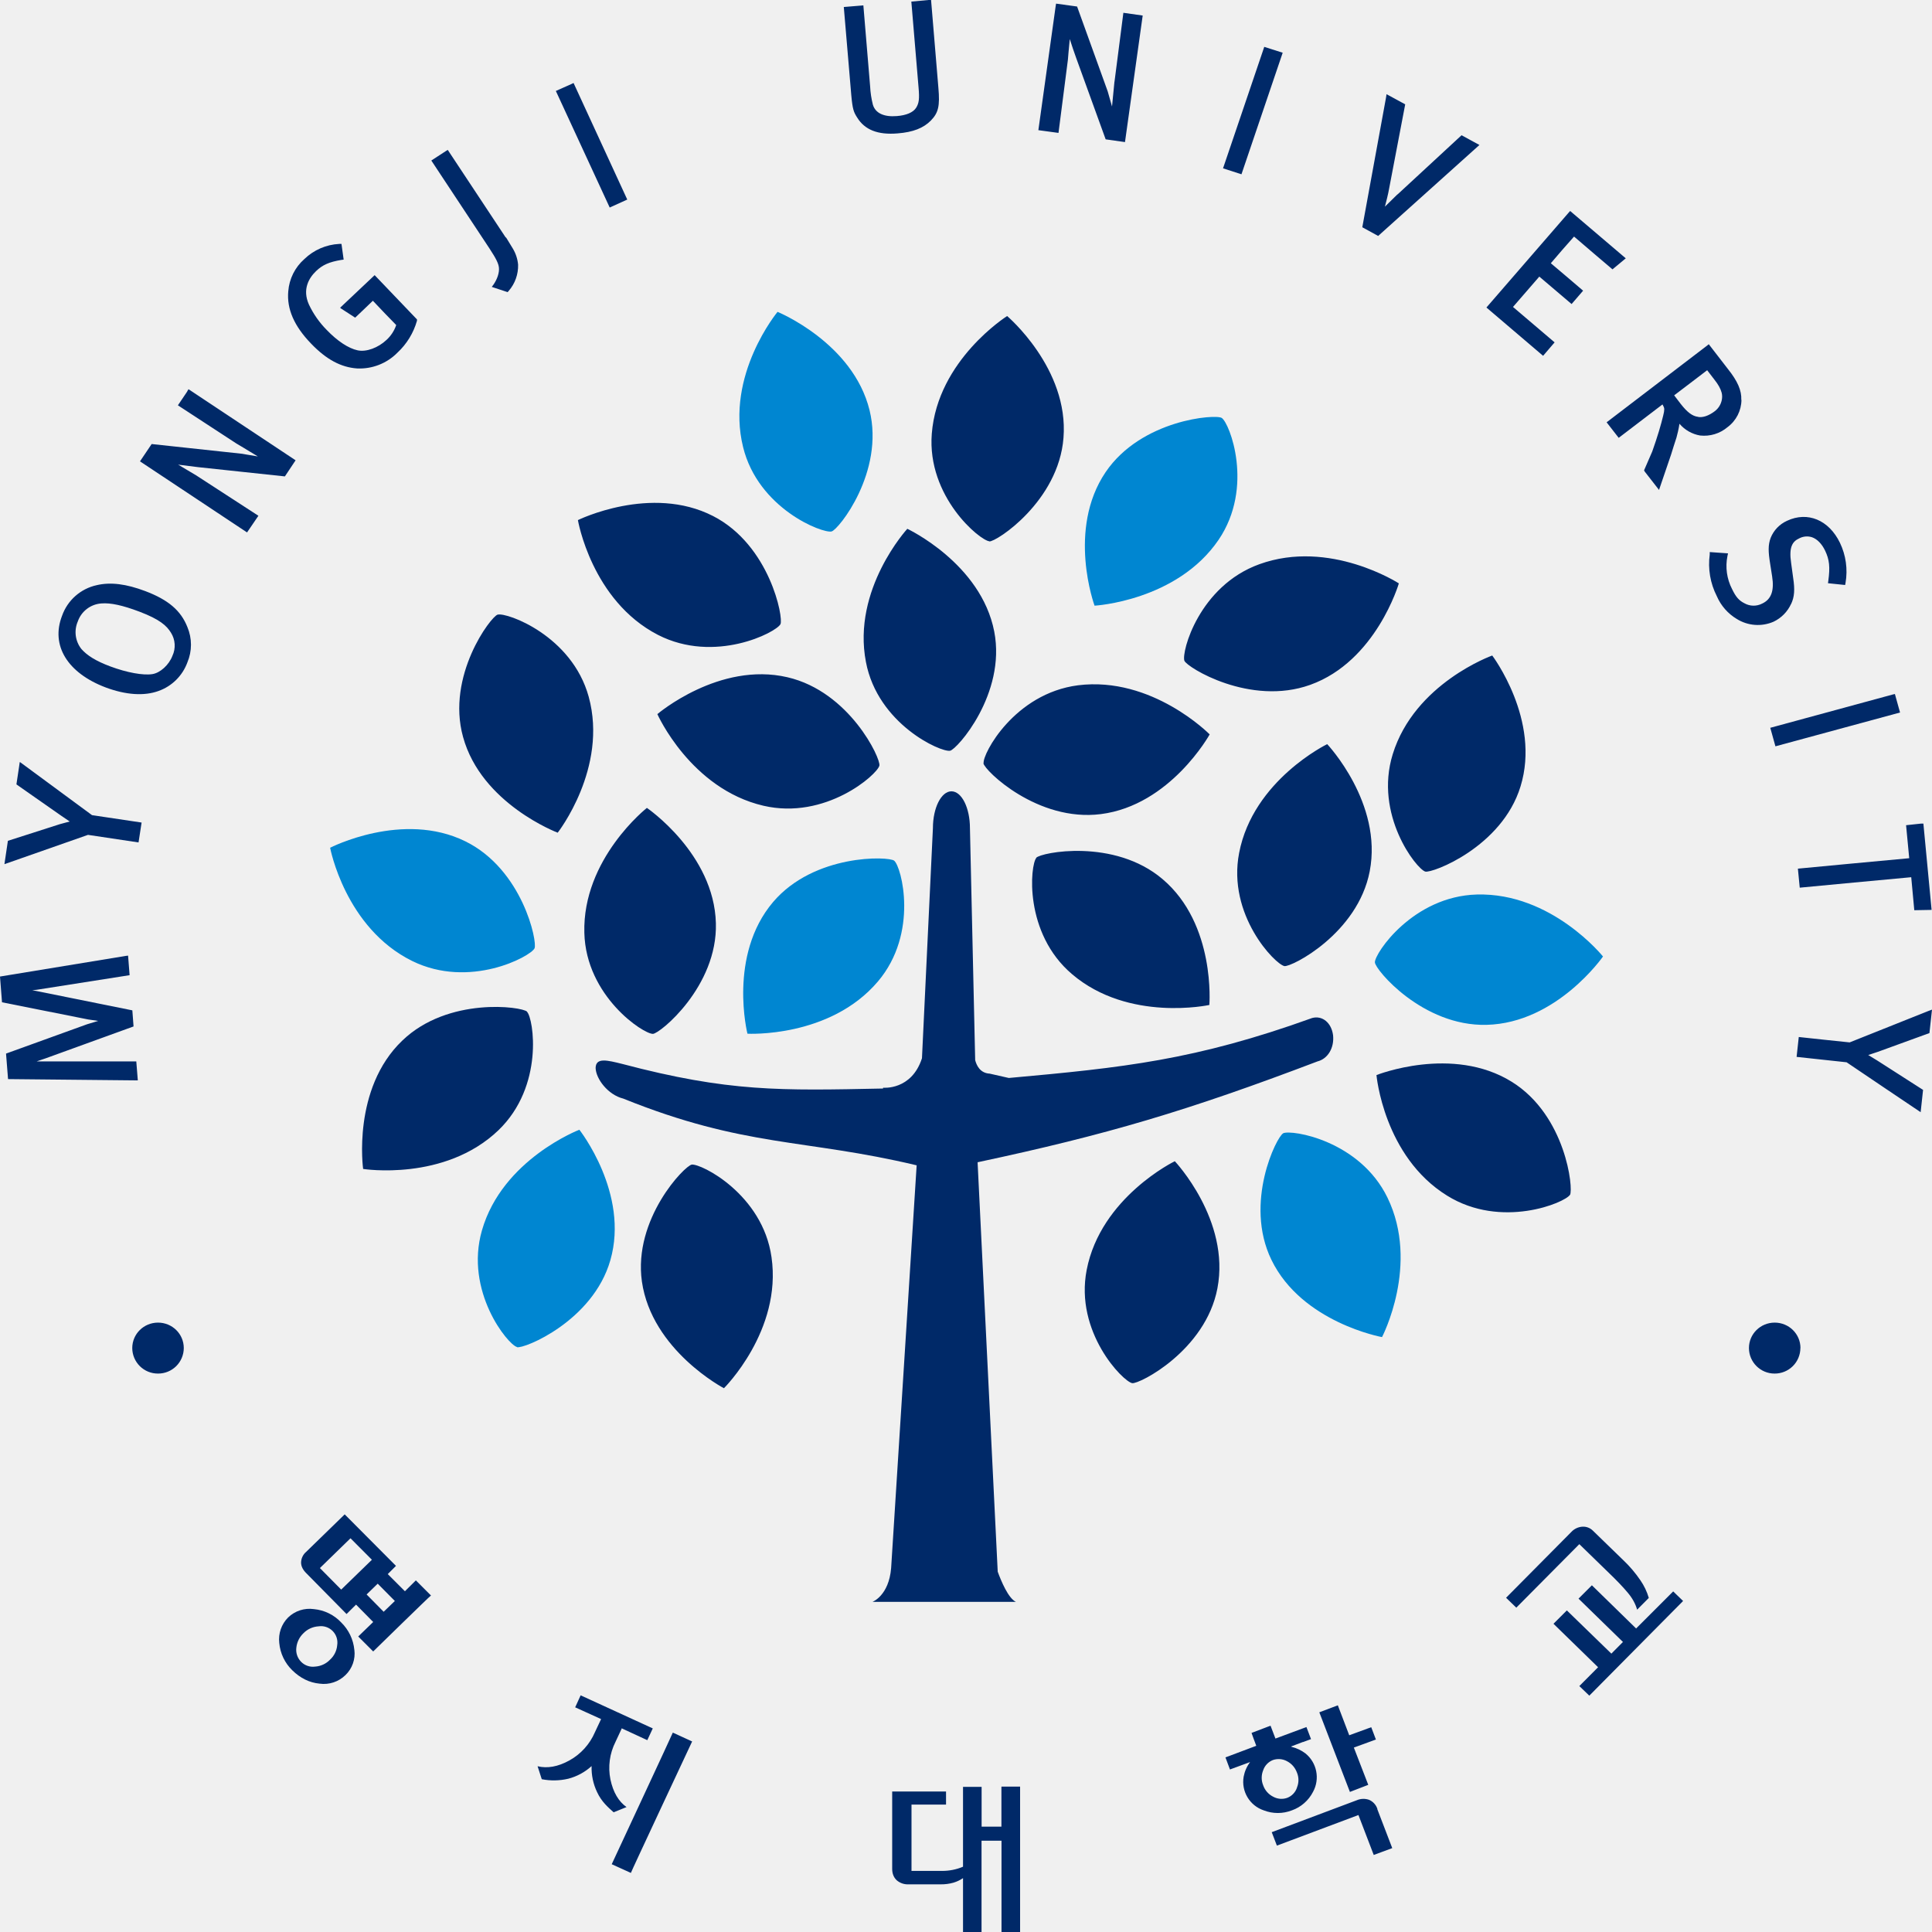
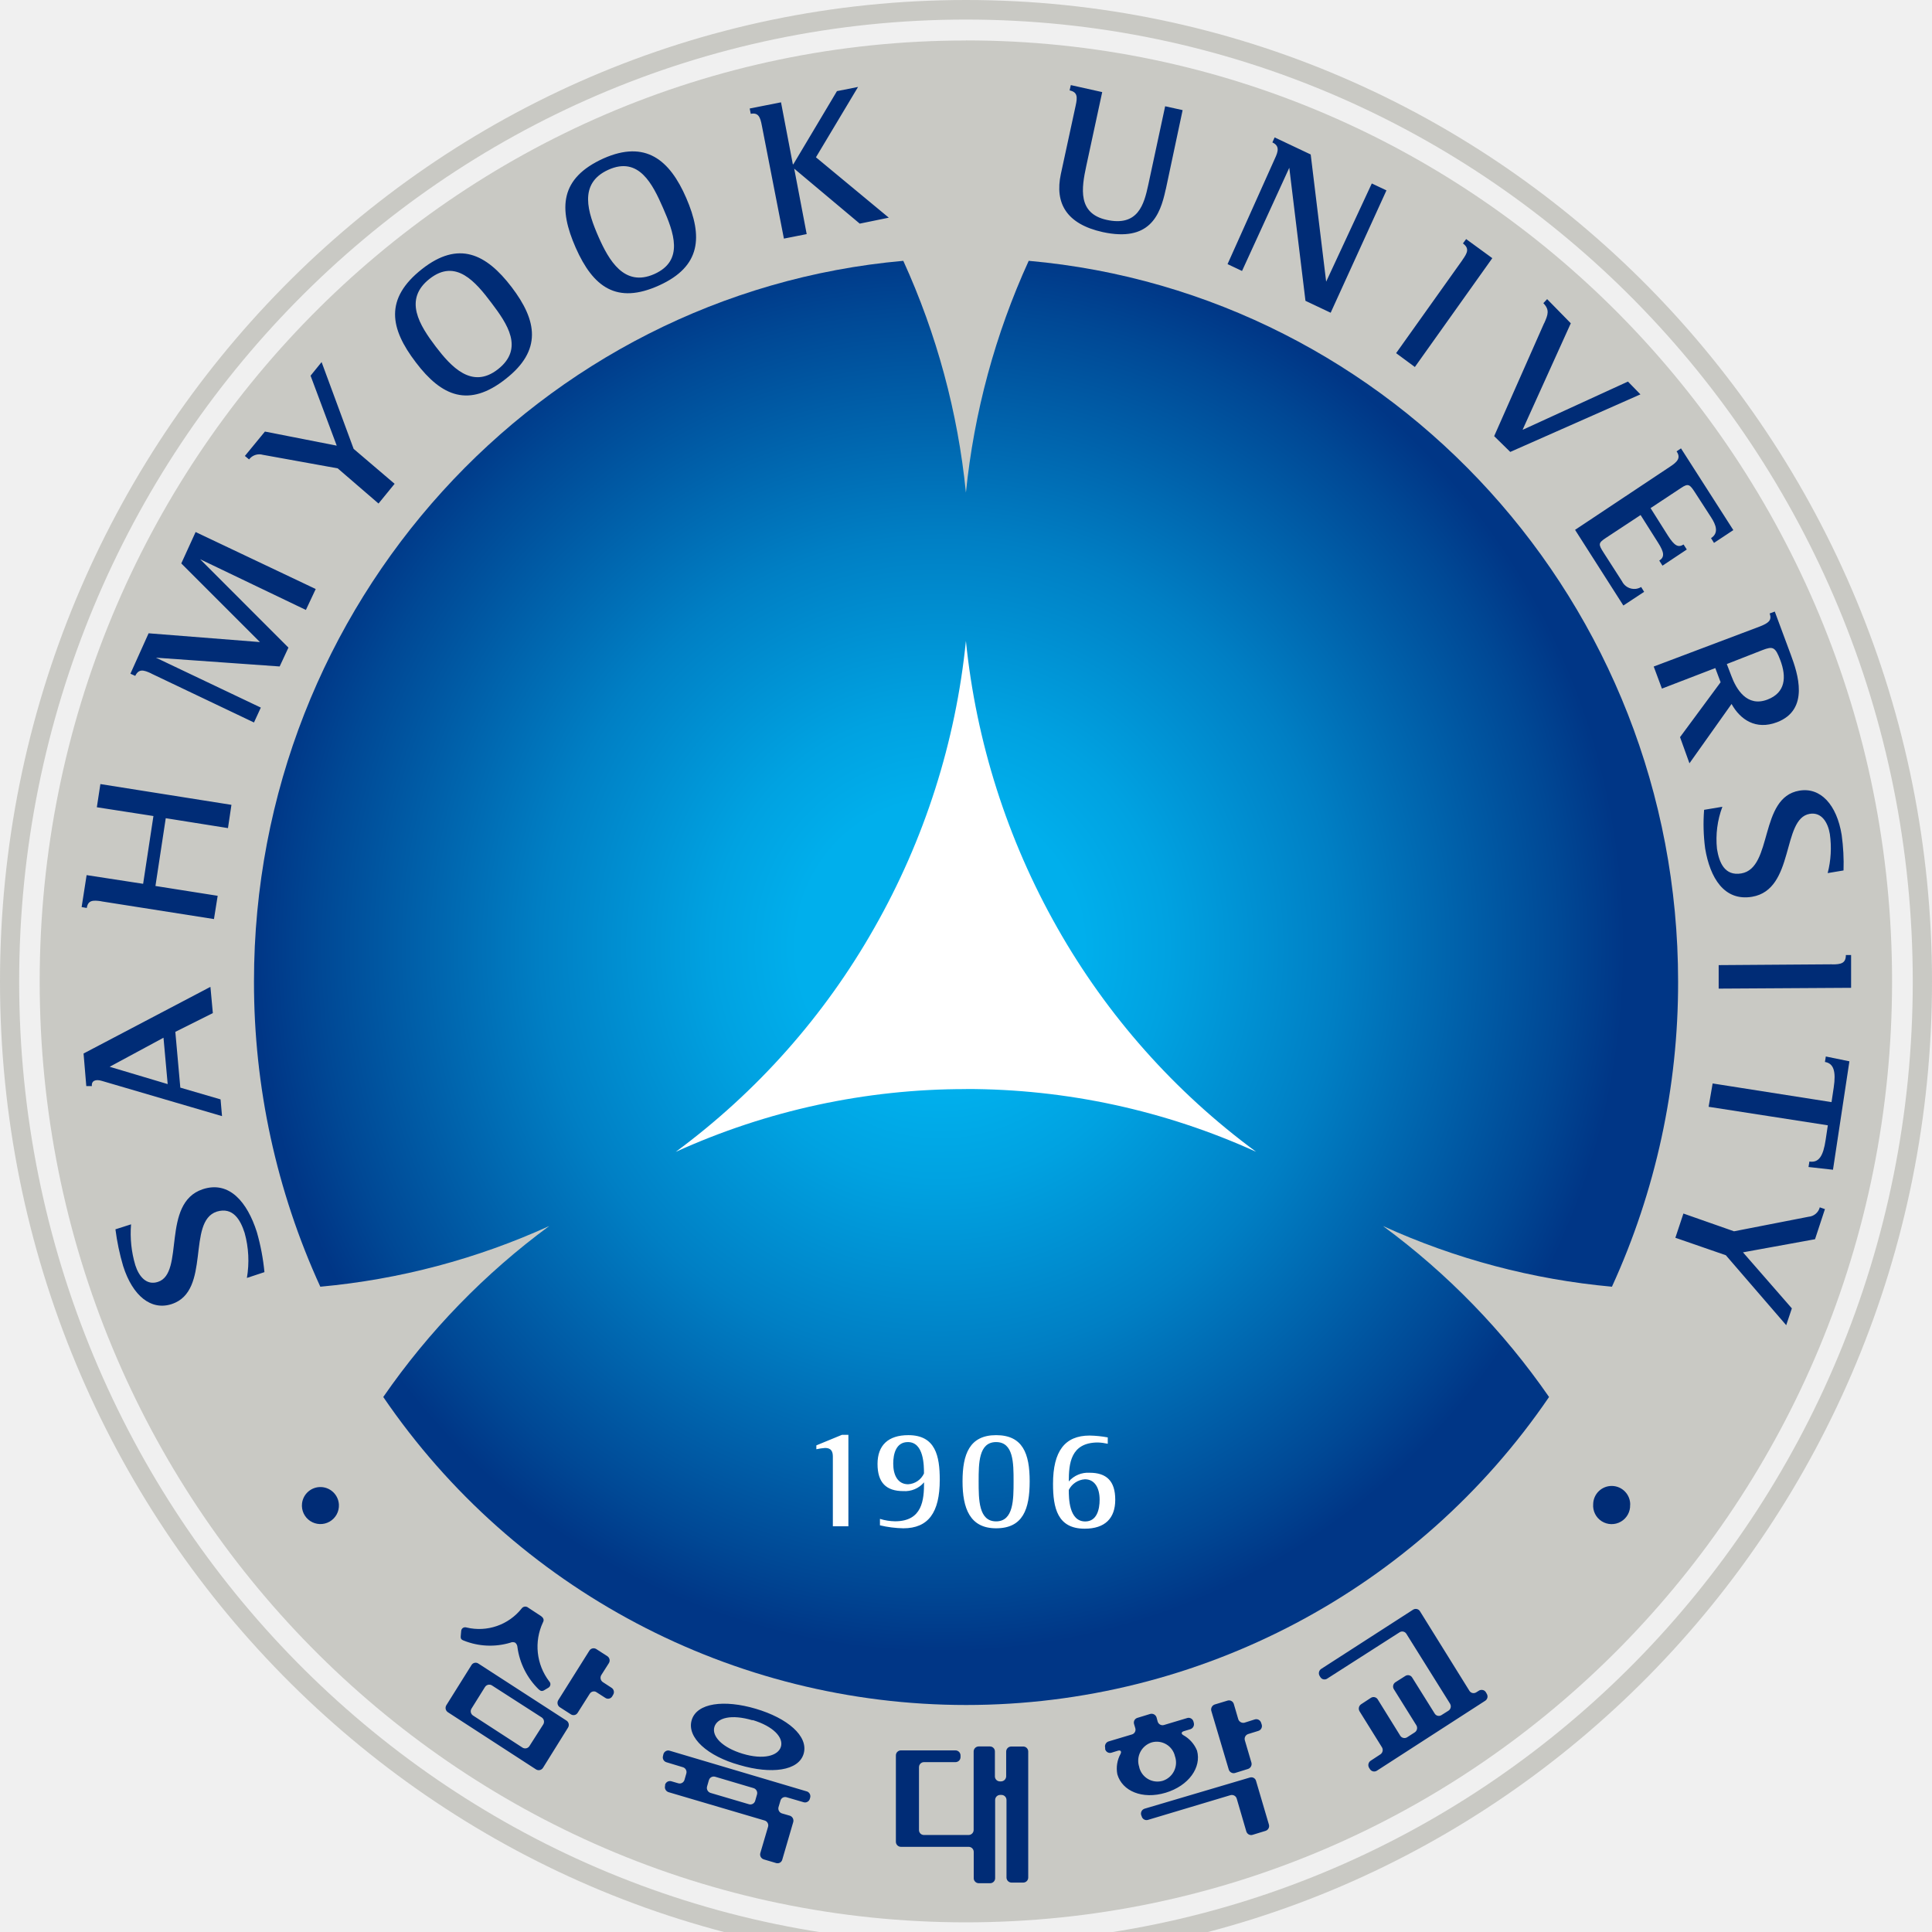
<svg xmlns="http://www.w3.org/2000/svg" width="24" height="24" fill="none" viewBox="0 0 24 24">
  <g clip-path="url(#a)">
-     <path fill="#002968" d="m19.62 19.183.365.355c.098.094.177.177.234.245.059.07.097.139.118.213l.145-.146a.76.76 0 0 0-.105-.22 1.526 1.526 0 0 0-.213-.25l-.376-.365a.17.17 0 0 0-.131-.05.205.205 0 0 0-.137.065l-.811.818.127.123.782-.788h.002Z" />
-     <path fill="#002968" d="m20.325 20.23-.55-.537-.166.166.553.539h-.002l-.143.144-.553-.537-.166.166.554.54-.232.233h-.002l.125.12 1.165-1.176-.123-.119-.46.46Zm-7.885 1.967v.494h-.246v-.494h-.231v.992a.66.66 0 0 1-.265.052h-.375v-.824h.429v-.162h-.669v.961c0 .06.02.108.057.142a.21.21 0 0 0 .145.05h.401a.565.565 0 0 0 .159-.021.435.435 0 0 0 .118-.056V24h.23v-1.134h.248V24h.231v-1.806h-.231v.003Zm-4.082-.674.24.11s-.764 1.63-.761 1.633l-.238-.108s.761-1.633.759-1.635Zm-.635-.05-.077.165a.718.718 0 0 0-.063.467c.034.16.102.274.2.343l-.16.065c-.067-.06-.15-.13-.206-.251a.7.7 0 0 1-.068-.323.687.687 0 0 1-.29.157.779.779 0 0 1-.329.006l-.052-.161c.12.029.252.007.395-.072a.728.728 0 0 0 .317-.35l.077-.164-.322-.146.068-.149.896.411-.068.146-.32-.148.002.005Zm9.387.997a.185.185 0 0 0-.103-.112.21.21 0 0 0-.152.005l-1.057.397.064.167 1.013-.38.19.496.23-.085-.186-.485.002-.002Zm-.349-.913-.142-.373-.23.087.38.989.228-.088-.179-.463.274-.1-.058-.153-.273.1Zm-.573.083.098-.036-.057-.15-.385.143-.061-.16-.236.09.027.075.032.085-.383.144.056.15.098-.036.152-.056a.436.436 0 0 0-.08.182.374.374 0 0 0 .25.418.48.48 0 0 0 .349 0 .472.472 0 0 0 .263-.23.38.38 0 0 0-.095-.478.464.464 0 0 0-.168-.08l-.011-.005.147-.056h.004Zm-.077.568a.205.205 0 0 1-.122.126.212.212 0 0 1-.172-.014.25.25 0 0 1-.125-.141.247.247 0 0 1 0-.189.208.208 0 0 1 .12-.126.217.217 0 0 1 .175.014c.059.031.1.078.124.141a.242.242 0 0 1 0 .187v.002ZM5.354 19.82l-.188-.188-.136.135-.213-.213.102-.102-.637-.64-.478.465a.18.18 0 0 0-.064.133c0 .047.023.092.066.134l.499.506.118-.117.213.216-.186.18.186.186s.71-.694.714-.692l.004-.002Zm-1.115-.073-.265-.268.38-.37.266.267-.381.37Zm.528.276-.213-.216.138-.134.213.215-.138.133v.002Zm-.365.474a.55.55 0 0 0-.163-.342.533.533 0 0 0-.34-.166.382.382 0 0 0-.32.104.385.385 0 0 0-.11.316.54.54 0 0 0 .162.34c.1.098.213.154.34.166a.383.383 0 0 0 .32-.106.37.37 0 0 0 .111-.315v.003Zm-.487.206a.204.204 0 0 1-.175-.06.212.212 0 0 1-.059-.173.29.29 0 0 1 .089-.182.285.285 0 0 1 .186-.085.204.204 0 0 1 .233.233.276.276 0 0 1-.09.182.28.28 0 0 1-.184.085Z" />
-     <path fill="#0086D1" d="M10.33 6.602c.086-.02.66-.74.472-1.506-.207-.84-1.143-1.222-1.143-1.222s-.65.784-.428 1.68c.188.765.986 1.075 1.1 1.048Zm4.847-1.41c-.072-.05-.997.018-1.442.672-.485.716-.138 1.66-.138 1.66s1.023-.057 1.542-.82c.442-.654.136-1.449.038-1.512ZM6.64 11.781c.039-.079-.147-.98-.86-1.33-.779-.383-1.679.08-1.679.08s.186.996 1.02 1.407c.712.35 1.467-.054 1.519-.157Zm-.218 4.954c.084.025.943-.323 1.16-1.08.239-.831-.385-1.621-.385-1.621s-.956.366-1.21 1.25c-.218.757.322 1.42.435 1.449v.002Zm10.658-4.779c0 .085.59.795 1.387.775.872-.022 1.446-.849 1.446-.849s-.637-.795-1.567-.77c-.793.022-1.27.73-1.267.844Zm-1.14 2.123c-.08.038-.49.862-.146 1.571.379.78 1.374.96 1.374.96s.471-.901.068-1.732c-.345-.71-1.19-.849-1.297-.8Zm-4.832-3.387c-.066-.056-.993-.088-1.505.514-.562.663-.318 1.635-.318 1.635s1.023.056 1.621-.649c.51-.602.293-1.426.202-1.5Z" />
-     <path fill="#002968" d="M6.182 7.635c-.084.023-.64.76-.43 1.519.228.833 1.176 1.19 1.176 1.19s.628-.802.385-1.689c-.209-.759-1.016-1.049-1.129-1.02h-.002Zm13.321 7.209c.045-.074-.05-.988-.724-1.406-.739-.458-1.68-.083-1.68-.083s.089 1.01.878 1.498c.673.418 1.464.088 1.526-.011v.002Zm-7.287-5.363c.012.088.671.733 1.46.632.864-.11 1.351-.99 1.351-.99s-.714-.726-1.636-.61c-.79.102-1.188.854-1.172.968h-.003Zm5.489 1.346c.084.024.952-.304 1.183-1.056.256-.826-.351-1.628-.351-1.628s-.964.344-1.236 1.226c-.233.752.293 1.424.404 1.458Zm-11.158 1.74c-.061-.063-.98-.189-1.55.36-.626.599-.486 1.594-.486 1.594s1.011.16 1.68-.48c.571-.549.437-1.389.356-1.472v-.002Zm2.047 1.9c-.087.011-.73.674-.62 1.453.123.856 1.019 1.325 1.019 1.325s.723-.716.591-1.628c-.11-.78-.875-1.166-.993-1.15h.003Zm-.483-1.624c.086-.002.803-.588.782-1.374-.022-.865-.857-1.433-.857-1.433s-.802.631-.777 1.552c.02.788.734 1.258.852 1.255Zm3.691-3.517c.086-.015.698-.707.549-1.48-.164-.848-1.08-1.277-1.08-1.277s-.689.75-.514 1.655c.147.772.93 1.123 1.045 1.102Zm-.878.184c.02-.085-.37-.918-1.142-1.097-.848-.198-1.616.458-1.616.458s.412.927 1.317 1.138c.773.18 1.414-.386 1.441-.498ZM9.695 7.754c.041-.076-.131-.981-.836-1.343-.773-.397-1.68.05-1.68.05s.17 1.001.995 1.426c.705.361 1.467-.03 1.521-.133Zm5.018.454c.03.081.816.568 1.564.299.818-.294 1.1-1.26 1.1-1.26s-.858-.555-1.733-.238c-.748.27-.97 1.09-.931 1.2Zm-1.841 2.448c.056-.067.968-.247 1.57.265.663.561.581 1.563.581 1.563s-1 .218-1.705-.382c-.603-.512-.521-1.358-.444-1.446h-.002Zm3.083 1.345c.086.016.911-.404 1.06-1.177.164-.848-.528-1.58-.528-1.58s-.92.446-1.094 1.351c-.15.773.448 1.384.562 1.406Zm-1.891 5.181c.086.016.911-.404 1.059-1.177.163-.848-.529-1.58-.529-1.58s-.92.446-1.095 1.351c-.15.773.45 1.384.565 1.406ZM12.289 6.726c.088.007.861-.5.922-1.287.069-.862-.7-1.513-.7-1.513s-.864.543-.936 1.462c-.061.783.598 1.327.716 1.336l-.002.002Z" />
-     <path fill="#002968" d="M16.56 12.861c-.02-.157-.134-.249-.26-.215-1.451.523-2.347.617-3.768.745l-.238-.054c-.12-.006-.164-.105-.18-.168l-.065-2.881c0-.252-.102-.458-.23-.458-.126 0-.23.204-.23.458l-.136 2.858c-.13.402-.483.366-.483.366v.01c-1.274.026-1.918.044-3.242-.306-.183-.045-.326-.083-.329.05.003.134.152.334.343.381 1.514.611 2.25.496 3.645.829l-.317 5.003c-.028.344-.232.42-.232.42h1.782c-.095-.045-.183-.258-.226-.375l-.25-5.086c1.605-.342 2.605-.638 4.223-1.253.127-.032.209-.167.193-.324Zm-16 .324H.456l.052-.018.059-.02 1.092-.396-.015-.2-1.2-.242-.043-.007.057-.007 1.152-.181-.019-.243-.031.004-1.56.256.025.32 1.07.213.125.018-.139.042-1.006.364.025.317 1.612.016-.019-.236H.56ZM.245 9.468l-.007.05-.034.226.556.389.106.072-.122.033-.646.207-.043.29 1.038-.364.628.094.038-.247-.616-.092-.893-.658H.245Zm1.56-2.125c-.238-.09-.431-.114-.603-.074a.59.59 0 0 0-.431.38c-.143.368.066.71.54.89.251.094.48.11.66.044a.593.593 0 0 0 .357-.355.564.564 0 0 0 0-.438c-.081-.206-.238-.339-.523-.447Zm.337.804c-.043.113-.152.212-.249.227-.113.018-.315-.018-.524-.096-.174-.065-.285-.133-.358-.216a.336.336 0 0 1-.045-.341.335.335 0 0 1 .295-.225c.113-.009.262.023.473.103.25.095.336.173.39.261a.3.3 0 0 1 .018.287Zm.186-3.287-.118.175.726.474s.152.09.267.161c-.095-.015-.195-.033-.195-.033l-1.124-.121-.145.215 1.33.883.141-.207-.775-.503-.222-.132.247.031 1.079.115.133-.2-1.33-.883-.016.025h.002Zm1.9-1.033.184.119s.185-.175.22-.21c.033.037.267.28.29.302a.445.445 0 0 1-.12.184c-.105.099-.252.153-.359.13-.113-.024-.251-.114-.385-.254a1.135 1.135 0 0 1-.22-.314c-.086-.19 0-.332.09-.418.08-.076.162-.112.311-.137l.03-.004-.027-.195h-.028a.672.672 0 0 0-.433.188.593.593 0 0 0-.2.4c-.02.22.073.433.284.651.19.198.372.294.571.308a.66.66 0 0 0 .501-.196.863.863 0 0 0 .243-.397v-.016l-.526-.55-.426.402v.007Zm2.054-.877-.72-1.088-.024.015-.18.117.722 1.092c.084.128.113.188.118.24.006.06-.02.14-.066.207l-.023.031.197.065.014-.016a.476.476 0 0 0 .116-.325.47.47 0 0 0-.064-.198l-.086-.141-.004.002Zm.816-1.906-.193.086.669 1.448.218-.099-.667-1.448-.027.013ZM11.564 0h-.03l-.213.02.09 1.071c.012.137.005.19-.03.247-.037.059-.123.095-.241.104-.159.013-.266-.036-.297-.142a1.16 1.16 0 0 1-.034-.227L10.725.067l-.243.02.093 1.096c.016.176.03.21.073.277.093.152.256.218.503.197.19-.015.32-.065.413-.16.093-.096.113-.179.093-.406L11.566 0h-.002Zm2.28 1.015-.03.308-.054-.189-.38-1.053-.261-.036-.005.03-.215 1.542.25.034.117-.91s.011-.14.023-.256c.025.079.054.164.08.236l.366 1.01.24.034.22-1.572-.24-.034-.11.854v.002Zm1.852-.406-.503 1.482.229.074.512-1.51-.229-.073-.009.027Zm1.664 1.805-.156.153c.018-.07.04-.153.054-.234l.198-1.037-.232-.126-.006.04-.295 1.613.197.108 1.258-1.13-.222-.121-.796.736v-.002Zm2.195.526c.04.036.476.406.476.406l.165-.137-.691-.588-.02.022-1.02 1.177.704.6.143-.167-.517-.44.327-.377.401.341.143-.166s-.36-.308-.401-.341c.031-.038.253-.294.287-.33h.003Zm2.076 2.028c.005-.117-.045-.232-.166-.384l-.238-.308-.022.018-1.247.952.15.193.544-.415c.009.018.022.038.022.058 0 .02-.004.047-.013.08-.027.113-.07.26-.136.446l-.102.235.009.016.177.227.15-.44.033-.106.034-.105c.012-.043.027-.106.037-.171a.433.433 0 0 0 .256.146.45.45 0 0 0 .34-.103.427.427 0 0 0 .174-.34h-.002Zm-.537.21c-.07-.008-.134-.056-.216-.161l-.081-.106c.04-.031.37-.28.41-.312l.09.117c.046.058.076.11.09.162a.191.191 0 0 1 .006.051.23.23 0 0 1-.09.178c-.076.058-.15.083-.21.072Zm1.156 2.325c.041-.088.048-.177.025-.326l-.025-.184c-.03-.2.018-.267.1-.305a.205.205 0 0 1 .16-.014c.064.023.121.081.162.166.054.113.063.205.04.375l-.004.03.213.022.005-.027a.826.826 0 0 0-.07-.498c-.137-.283-.402-.393-.658-.272a.392.392 0 0 0-.202.211c-.034.09-.03.175-.007.319l.025.16c.028.177-.01.285-.124.338a.231.231 0 0 1-.22-.004c-.068-.034-.107-.079-.154-.177a.625.625 0 0 1-.057-.41l.007-.033-.227-.016v.03a.877.877 0 0 0 .088.518.612.612 0 0 0 .248.283.492.492 0 0 0 .457.034.453.453 0 0 0 .218-.222v.002Zm1.29 1.118-.03.007-1.519.413.064.23 1.548-.42-.064-.23Zm-1.206 2.169.023.237s1.328-.126 1.385-.13l.038.41.215-.004-.102-1.072h-.029l-.186.02.039.41c-.057.004-1.386.13-1.386.13h.003Zm1.634 2.044.032-.292-.048.018-.975.389c-.013 0-.632-.067-.632-.067l-.027.247.621.067c.011.009.92.62.92.62l.03-.277-.571-.366-.11-.067.12-.04.638-.232h.002ZM2.283 16.746a.318.318 0 0 1-.32.317.318.318 0 0 1-.32-.317c0-.175.143-.316.32-.316.177 0 .32.141.32.316Zm20.082 0a.318.318 0 0 1-.32.317.318.318 0 0 1-.319-.317c0-.175.143-.316.32-.316.177 0 .32.141.32.316Z" />
+     <path fill="#C9C9C4" d="M12 0C5.373 0 0 5.459 0 12.193s5.374 12.193 12 12.193c6.625 0 12-5.46 12-12.193C24 5.459 18.627 0 12 0Zm0 24.143c-6.496 0-11.762-5.35-11.762-11.95S5.504.243 11.999.243c6.496 0 11.762 5.35 11.762 11.95S18.496 24.143 12 24.143Z" />
+     <path fill="#C9C9C4" d="M12 .503C5.644.503.493 5.737.493 12.193c0 6.456 5.15 11.687 11.505 11.687 6.356 0 11.506-5.233 11.506-11.69C23.505 5.731 18.354.502 12 .502Z" />
+     <path fill="#fff" d="M17.05 12.193c0 2.834-2.261 5.13-5.05 5.13-2.79 0-5.053-2.296-5.053-5.13s2.26-5.131 5.048-5.131c2.789 0 5.055 2.297 5.055 5.13Z" />
+     <path fill="url(#b)" d="M20.846 12.193c0-4.697-3.547-8.551-8.067-8.953a9.16 9.16 0 0 0-.78 2.879 9.133 9.133 0 0 0-.778-2.879c-4.518.402-8.066 4.256-8.066 8.953a9.085 9.085 0 0 0 .824 3.791 8.794 8.794 0 0 0 2.844-.754 8.965 8.965 0 0 0-2.062 2.124 8.765 8.765 0 0 0 14.482 0 8.977 8.977 0 0 0-2.063-2.124 8.78 8.78 0 0 0 2.844.754 9.07 9.07 0 0 0 .822-3.791Zm-8.847 1.336a8.695 8.695 0 0 0-3.605.78 8.914 8.914 0 0 0 2.468-2.784 9.043 9.043 0 0 0 1.137-3.563 9.08 9.08 0 0 0 1.135 3.563 8.89 8.89 0 0 0 2.47 2.783 8.705 8.705 0 0 0-3.604-.78Z" />
+     <path fill="#002C76" d="M14.48 2.356c-.069.326-.204.652-.782.527-.45-.1-.597-.358-.52-.72l.184-.85c.024-.108.024-.169-.075-.19l.015-.066.39.087-.198.918c-.06.278-.108.589.252.669.392.087.466-.193.518-.434l.21-.977.217.048-.21.988Zm1.356-.384c.045-.095.06-.16-.03-.203l.028-.062.448.212.192 1.58.567-1.22.182.086-.693 1.52-.313-.148-.201-1.653-.587 1.282-.18-.085.587-1.309Zm2.33 1.258c.064-.089.09-.145.007-.206l.04-.054.325.237-.962 1.352-.233-.172.824-1.157Zm4.594 8.75c.109 0 .17-.013.17-.116h.065v.407l-1.645.01v-.292l1.41-.01Zm-3.578-7.964c.049-.108.07-.168-.01-.25l.047-.05.294.3-.598 1.321h.005l1.303-.597.155.159-1.617.715-.2-.196.62-1.402Zm1.564 1.781c.089-.058.138-.108.081-.19l.055-.037.65 1.015-.24.159-.037-.059c.1-.065.062-.165 0-.26l-.198-.306c-.065-.101-.084-.118-.172-.059l-.381.252.217.344c.08.124.126.15.193.108l.04.062-.302.201-.04-.063c.067-.043.064-.1-.015-.223l-.217-.343-.434.286c-.093.062-.091.078-.026.18l.228.355a.17.17 0 0 0 .173.096.169.169 0 0 0 .066-.023l.037.06-.258.17-.6-.94 1.18-.785Zm1.147 2.279c.13-.05.16-.042.223.126.078.208.065.402-.159.488-.257.099-.39-.132-.45-.295l-.056-.146.442-.173Zm-1.35.204.102.274.663-.255.066.176-.504.682.117.325.523-.737c.109.196.302.326.564.227.41-.156.258-.608.172-.839l-.199-.536-.064.024c.033.088-.02.12-.118.16l-1.322.499Zm2.209 5.41.027-.18c.03-.201 0-.3-.109-.318l.011-.068.293.06-.204 1.347-.304-.034.011-.068c.119.018.172-.069.202-.27l.027-.18-1.481-.23.05-.29 1.477.232ZM1.628 15.209c-.014.171.004.344.053.508.045.141.14.254.281.207.337-.108.036-.977.556-1.151.332-.109.554.162.672.53.047.163.079.331.095.5l-.218.072a1.28 1.28 0 0 0-.028-.559c-.053-.166-.146-.325-.346-.265-.377.124-.067.985-.558 1.148-.255.085-.486-.097-.605-.471a2.895 2.895 0 0 1-.096-.457l.194-.062Zm21.076-4.363c.041-.158.05-.323.027-.485-.023-.14-.1-.276-.25-.251-.351.058-.182.94-.716 1.03-.346.058-.522-.234-.583-.6a2.291 2.291 0 0 1-.013-.48l.227-.038a1.148 1.148 0 0 0-.067.524c.027.167.094.339.302.304.396-.067.217-.943.72-1.028.264-.046.466.174.527.55.02.146.028.293.023.441l-.197.033ZM1.362 13.252l.669-.361.052.576-.72-.215Zm1.396.613-.018-.208-.5-.146-.062-.693.466-.233-.03-.326-1.576.828.034.405h.069c-.007-.065.045-.09.127-.064l1.49.437ZM1.26 11.196c-.108-.016-.167-.013-.182.083l-.064-.011.062-.397.702.108.128-.842-.703-.109.044-.288 1.628.258-.043.289-.773-.123-.128.842.773.122-.046.289-1.398-.22Zm.619-2.83c-.096-.045-.155-.06-.199.03l-.06-.027.226-.502 1.383.109-.977-.977.178-.39 1.492.708-.122.26-1.314-.63 1.097 1.098-.109.234-1.537-.109 1.303.62-.085.185-1.276-.608Zm2.316-2.548-.929-.168a.16.16 0 0 0-.172.057l-.052-.043.249-.303.892.175-.325-.869.137-.169.398 1.078.509.434-.2.245-.507-.437Zm17.344 9.478.927-.181a.157.157 0 0 0 .14-.117l.064.022-.123.374-.895.163.607.696-.07.209-.75-.869-.627-.217.1-.301.627.22ZM5.414 4.307c-.202-.266-.405-.586-.078-.843.327-.258.574.04.77.3.195.258.407.565.081.822-.326.257-.587-.036-.773-.279Zm.868.4c.453-.354.392-.723.074-1.14-.318-.417-.66-.58-1.112-.226-.471.37-.4.74-.078 1.161.32.423.658.566 1.115.206h.001Zm1.155-1.76c-.134-.306-.257-.667.12-.838.379-.171.55.178.68.475.13.298.267.652-.108.82-.376.168-.567-.176-.692-.457Zm.752.598c.522-.237.542-.61.336-1.085-.206-.476-.507-.723-1.028-.492-.543.246-.561.62-.345 1.11.216.488.509.707 1.037.467ZM9.464 1.56c-.02-.109-.045-.164-.138-.146l-.013-.066.389-.077.147.77h.006l.542-.909.262-.052-.523.874.905.75-.361.074-.814-.683.155.813-.283.056-.274-1.404Zm3.243 20.136h-.146a.063.063 0 0 0-.062.063v.307a.064.064 0 0 1-.062.063h-.018a.062.062 0 0 1-.06-.063v-.308a.06.06 0 0 0-.018-.045.062.062 0 0 0-.043-.018h-.141a.063.063 0 0 0-.062.061v.977a.063.063 0 0 1-.062.062h-.557a.061.061 0 0 1-.06-.063v-.78a.062.062 0 0 1 .037-.057.063.063 0 0 1 .024-.005h.392a.06.06 0 0 0 .024-.005.06.06 0 0 0 .034-.033.063.063 0 0 0 .005-.024v-.02a.063.063 0 0 0-.063-.064h-.678a.061.061 0 0 0-.058.04.064.064 0 0 0-.004.023v1.072a.063.063 0 0 0 .062.063h.843a.063.063 0 0 1 .062.063v.325a.06.06 0 0 0 .017.044.062.062 0 0 0 .044.02h.144a.062.062 0 0 0 .061-.064v-.97a.063.063 0 0 1 .063-.063h.015a.063.063 0 0 1 .063.063v.963a.063.063 0 0 0 .06.063h.15a.062.062 0 0 0 .06-.063v-1.566a.062.062 0 0 0-.066-.061Zm-5.109-.729-.109-.071a.065.065 0 0 1-.02-.087l.094-.148a.063.063 0 0 0-.018-.087l-.138-.089a.062.062 0 0 0-.085.019l-.387.616a.065.065 0 0 0 .018.087l.14.09a.06.06 0 0 0 .083-.02l.15-.237a.061.061 0 0 1 .063-.028.06.06 0 0 1 .022.01l.109.07a.06.06 0 0 0 .046.009.06.06 0 0 0 .039-.028l.011-.019a.063.063 0 0 0-.018-.087Zm-.559.408-1.097-.71a.06.06 0 0 0-.085.019l-.313.5a.064.064 0 0 0 .02.086l1.096.711a.063.063 0 0 0 .085-.02l.31-.498a.064.064 0 0 0-.016-.088Zm-.462.315a.062.062 0 0 1-.087.019l-.615-.399a.063.063 0 0 1-.018-.085l.168-.269a.062.062 0 0 1 .063-.028.06.06 0 0 1 .023.009l.619.398a.064.064 0 0 1 .018.087l-.171.268Zm-.237-1.284a.07.07 0 0 1 .06 0 .077.077 0 0 1 .028.057.9.9 0 0 0 .264.523c.027.025.044.023.064.013l.057-.034a.05.05 0 0 0 .024-.037.05.05 0 0 0-.014-.041.71.71 0 0 1-.078-.734c.015-.027.01-.053-.025-.078l-.157-.103a.056.056 0 0 0-.043-.014.054.054 0 0 0-.039.022.674.674 0 0 1-.687.237.048.048 0 0 0-.022-.002.048.048 0 0 0-.036.023.049.049 0 0 0-.007.022l-.006.068c0 .022 0 .038.038.052a.878.878 0 0 0 .579.026Zm9.245.954-.126.04a.063.063 0 0 1-.047-.007.063.063 0 0 1-.03-.037l-.055-.188a.061.061 0 0 0-.029-.037.06.06 0 0 0-.047-.006l-.162.049a.066.066 0 0 0-.042.078l.217.73a.063.063 0 0 0 .03.037.062.062 0 0 0 .047.006l.161-.05a.065.065 0 0 0 .044-.078l-.082-.278a.064.064 0 0 1 .005-.048.065.065 0 0 1 .036-.03l.126-.039a.063.063 0 0 0 .043-.077l-.007-.021a.063.063 0 0 0-.082-.044Zm-.058.721-1.308.387a.064.064 0 0 0-.043.079l.007.018a.062.062 0 0 0 .075.043l1.028-.308a.063.063 0 0 1 .077.043l.119.407a.065.065 0 0 0 .03.038.062.062 0 0 0 .048.005l.16-.049a.063.063 0 0 0 .043-.078l-.16-.543a.06.06 0 0 0-.076-.042Zm-.657-.334a.385.385 0 0 0-.17-.192c-.03-.017-.027-.04.007-.05l.08-.024a.065.065 0 0 0 .043-.078l-.005-.019a.062.062 0 0 0-.077-.042l-.29.087a.063.063 0 0 1-.077-.043l-.014-.052a.065.065 0 0 0-.078-.043l-.16.049a.063.063 0 0 0-.037.03.063.063 0 0 0-.004.048l.015.05a.062.062 0 0 1-.042.078l-.291.087a.065.065 0 0 0-.041.079v.018a.062.062 0 0 0 .077.043l.081-.025c.033-.01.048.008.033.039a.377.377 0 0 0-.04.254c.06.208.31.316.6.229.288-.087.447-.315.39-.523Zm-.718.203a.239.239 0 0 1 .154-.305.232.232 0 0 1 .29.172.238.238 0 0 1-.153.305.233.233 0 0 1-.292-.172Zm4.218-.947-.032.02a.062.062 0 0 1-.047.008.061.061 0 0 1-.038-.028l-.614-.988a.061.061 0 0 0-.038-.027.062.062 0 0 0-.047.008l-1.142.736a.064.064 0 0 0-.02.085l.01.017a.059.059 0 0 0 .061.028.06.06 0 0 0 .023-.009l.9-.576a.06.06 0 0 1 .084.018l.543.869a.063.063 0 0 1-.002.07.06.06 0 0 1-.018.017l-.087.055a.06.06 0 0 1-.046.008.06.06 0 0 1-.038-.028l-.28-.448a.06.06 0 0 0-.038-.027.06.06 0 0 0-.046.008l-.123.078a.063.063 0 0 0-.02.087l.28.449a.065.065 0 0 1-.019.086l-.096.062a.062.062 0 0 1-.047.008.062.062 0 0 1-.039-.028l-.279-.45a.061.061 0 0 0-.085-.02l-.122.08a.065.065 0 0 0-.02.086l.28.45a.065.065 0 0 1-.02.086l-.122.08a.065.065 0 0 0-.02.085l.012.019a.062.062 0 0 0 .085.02l1.346-.869a.063.063 0 0 0 .02-.087l-.01-.018a.065.065 0 0 0-.017-.019.063.063 0 0 0-.072-.001Zm-8.356 1.248-1.695-.503a.06.06 0 0 0-.048.005.063.063 0 0 0-.03.038l-.005.022a.063.063 0 0 0 .042.078l.205.062a.063.063 0 0 1 .043.077l-.023.08a.062.062 0 0 1-.076.043l-.089-.026a.063.063 0 0 0-.076.043v.013a.065.065 0 0 0 .043.08l1.194.352a.063.063 0 0 1 .042.078l-.096.326a.064.064 0 0 0 .043.079l.155.046a.062.062 0 0 0 .047-.006.062.062 0 0 0 .028-.038l.136-.466a.065.065 0 0 0-.043-.079l-.097-.028a.064.064 0 0 1-.043-.078l.024-.08a.06.06 0 0 1 .076-.043l.212.062a.06.06 0 0 0 .047-.005.06.06 0 0 0 .03-.037l.006-.023a.064.064 0 0 0-.052-.072Zm-.633.12a.063.063 0 0 1-.03.037.063.063 0 0 1-.047.005l-.478-.141a.065.065 0 0 1-.043-.078l.023-.08a.062.062 0 0 1 .053-.045c.008 0 .016 0 .024.002l.479.142a.064.064 0 0 1 .042.078l-.023.08Zm-.194-.445c.393.116.736.074.797-.143.06-.218-.203-.44-.595-.556-.392-.116-.734-.074-.797.142-.063.216.2.448.595.557Zm.16-.56c.262.079.387.218.354.332-.034.114-.218.165-.474.088-.256-.077-.386-.217-.353-.332.034-.116.211-.162.474-.084v-.003ZM4.21 18.69a.23.23 0 1 1-.458-.015.23.23 0 0 1 .458.015Zm16.04.004a.23.23 0 1 1-.459-.01.23.23 0 0 1 .46.01Z" />
+     <path fill="#fff" d="M10.346 18.095c0-.06-.017-.108-.096-.108a.75.75 0 0 0-.109.016v-.048l.318-.131h.08v1.136h-.193v-.865Zm.75.087c0-.12.034-.268.182-.268.2 0 .2.294.2.39a.23.23 0 0 1-.197.134c-.126 0-.185-.11-.185-.256Zm-.165.766c.095.023.193.035.29.037.31 0 .453-.194.453-.602 0-.295-.052-.555-.39-.555-.252 0-.383.127-.383.358 0 .232.108.337.32.337a.31.31 0 0 0 .258-.109c0 .217-.02.484-.36.484a.654.654 0 0 1-.188-.03v.08Zm1.226-.547c0-.223 0-.487.217-.487s.217.262.217.487c0 .226 0 .498-.217.498s-.217-.27-.217-.498Zm.217.584c.334 0 .417-.238.417-.584 0-.345-.086-.573-.417-.573-.331 0-.417.238-.417.573 0 .336.091.584.417.584Zm.903-.477a.242.242 0 0 1 .2-.132c.123 0 .183.109.183.254 0 .12-.034.27-.179.27-.204 0-.204-.295-.204-.392Zm.484-.652a1.366 1.366 0 0 0-.225-.023c-.309 0-.455.195-.455.6 0 .3.056.557.393.557.251 0 .38-.127.38-.36 0-.232-.108-.335-.318-.335a.317.317 0 0 0-.259.108c0-.217.02-.484.362-.484a.658.658 0 0 1 .122.016v-.079Z" />
  </g>
  <defs>
+     <radialGradient id="b" cx="0" cy="0" r="1" gradientTransform="matrix(8.85843 0 0 9.07989 11.678 11.772)" gradientUnits="userSpaceOnUse">
+       <stop offset=".2" stop-color="#00AFEC" />
+       <stop offset=".32" stop-color="#00A2E1" />
+       <stop offset=".56" stop-color="#007FC4" />
+       <stop offset=".87" stop-color="#004895" />
+       <stop offset=".96" stop-color="#003686" />
+     </radialGradient>
    <clipPath id="a">
      <path fill="#fff" d="M0 0h24v24H0z" />
    </clipPath>
  </defs>
</svg>
